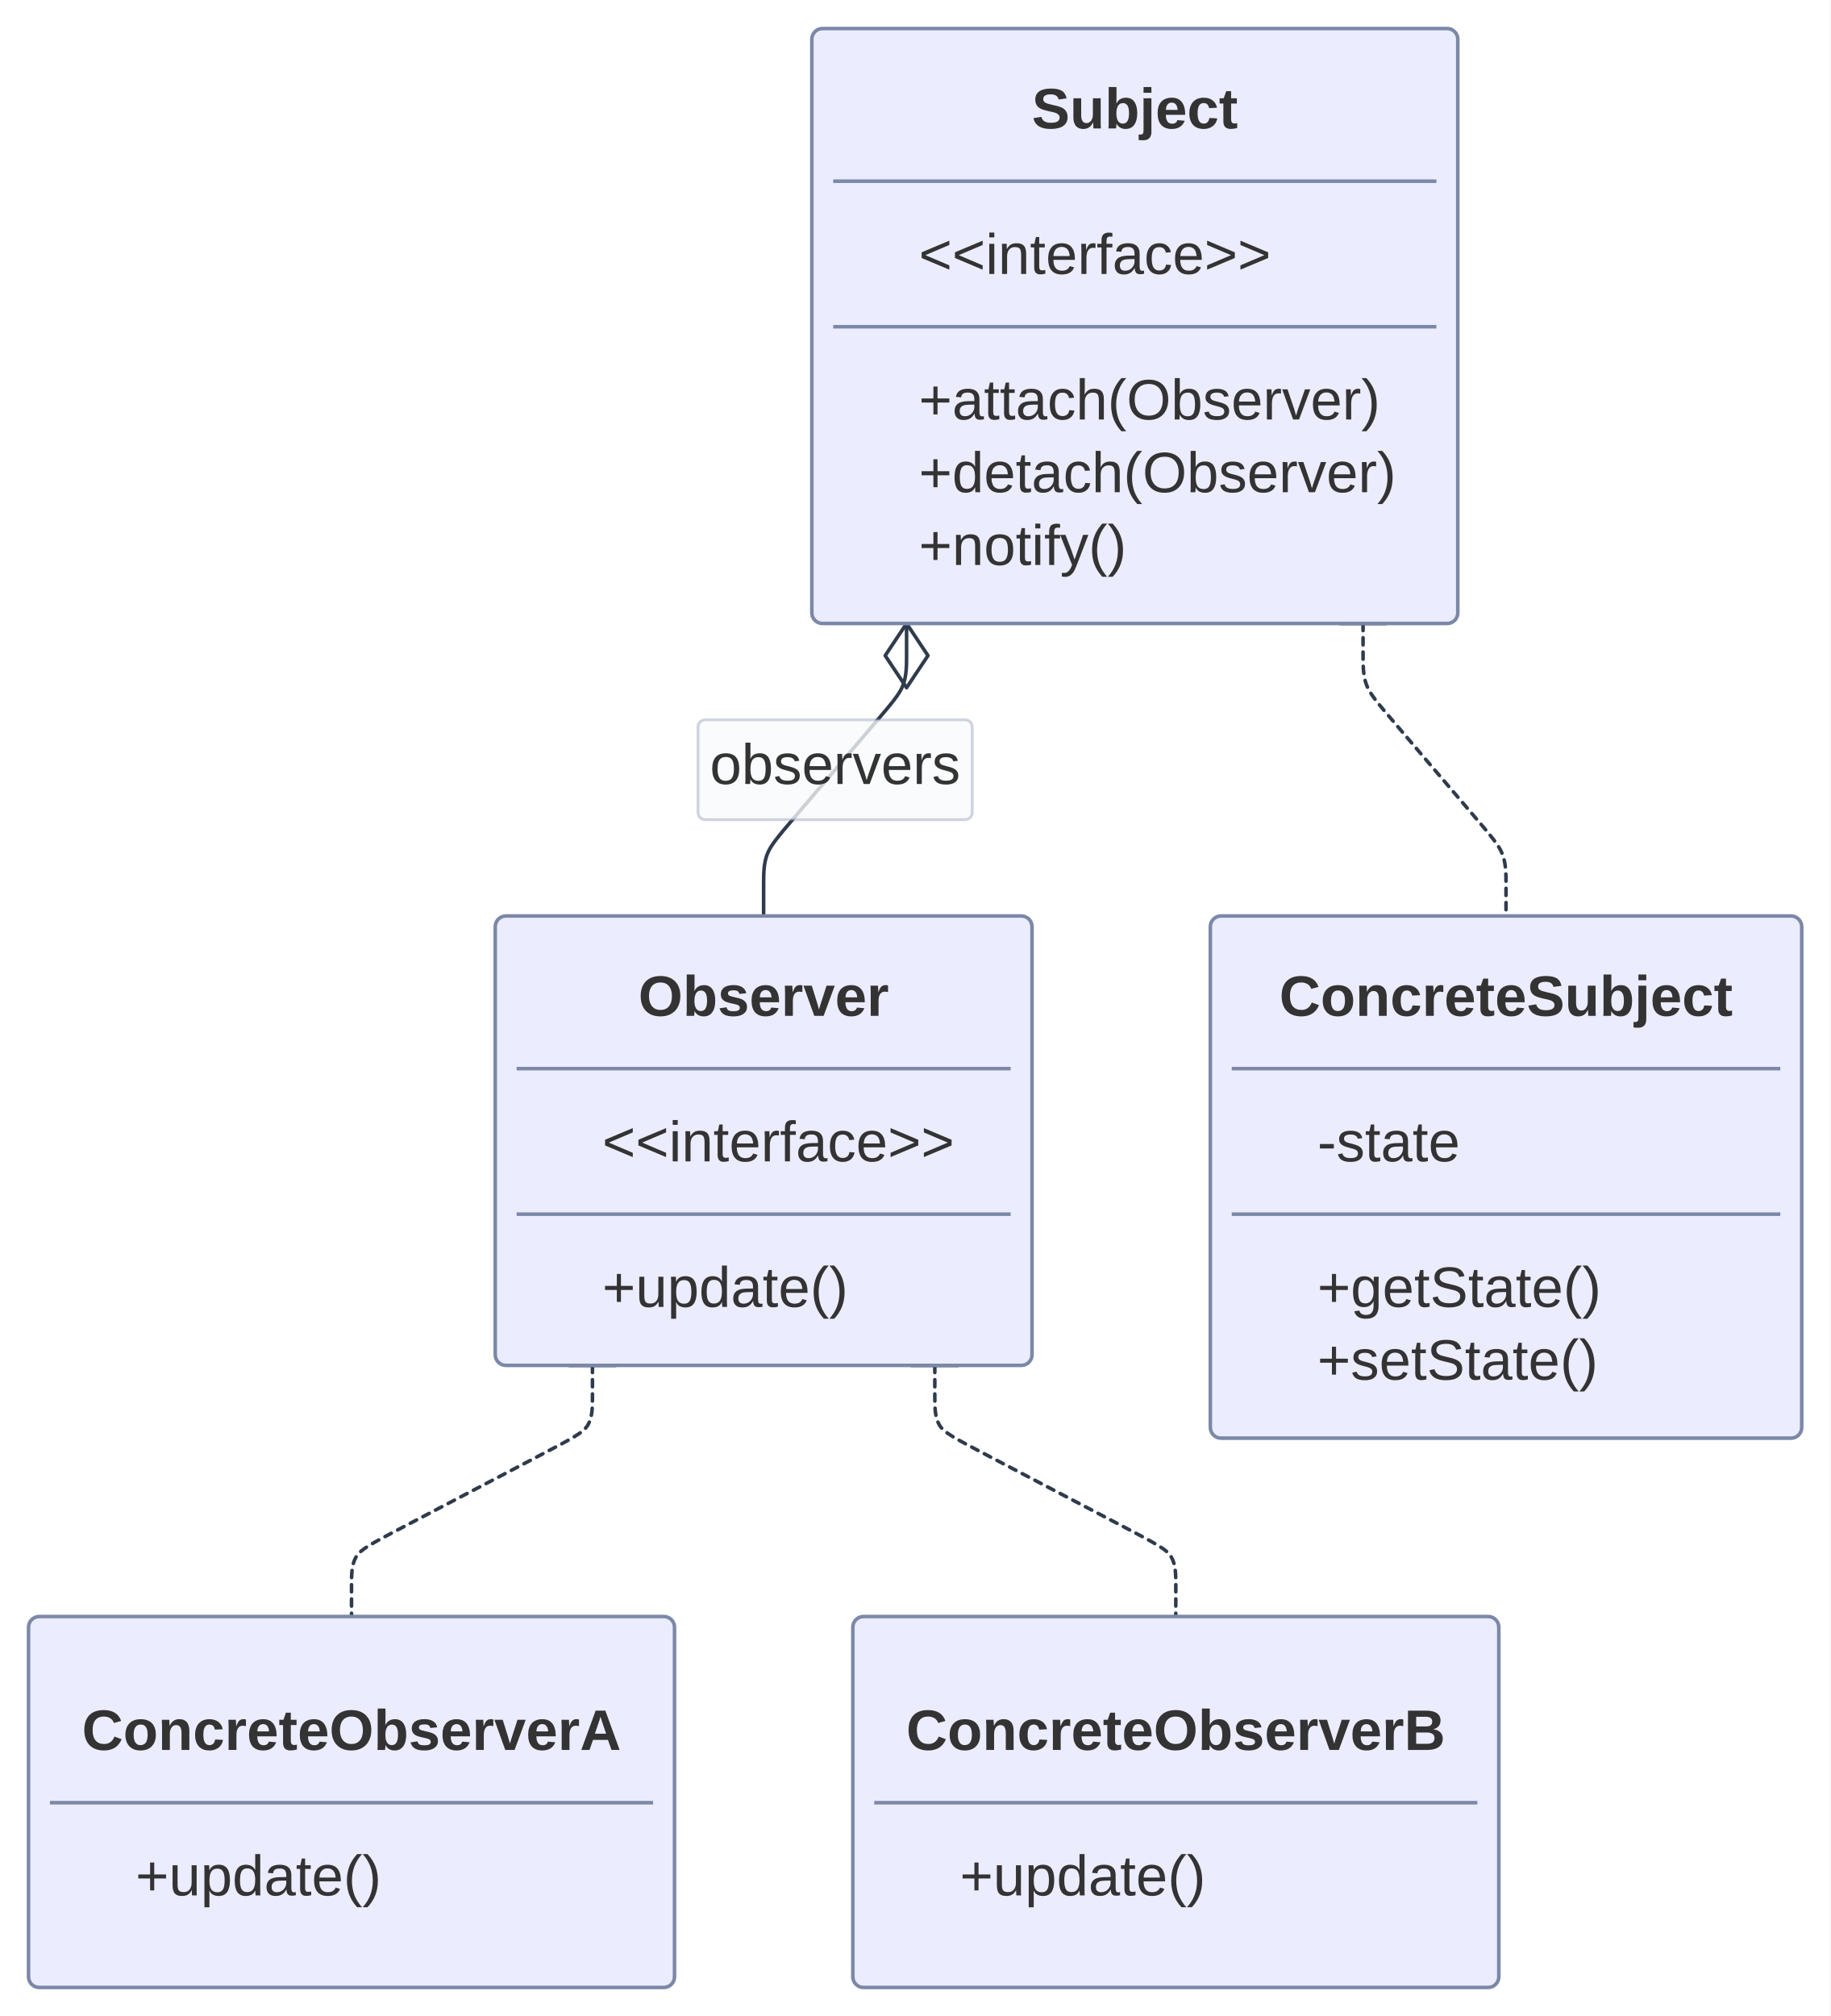
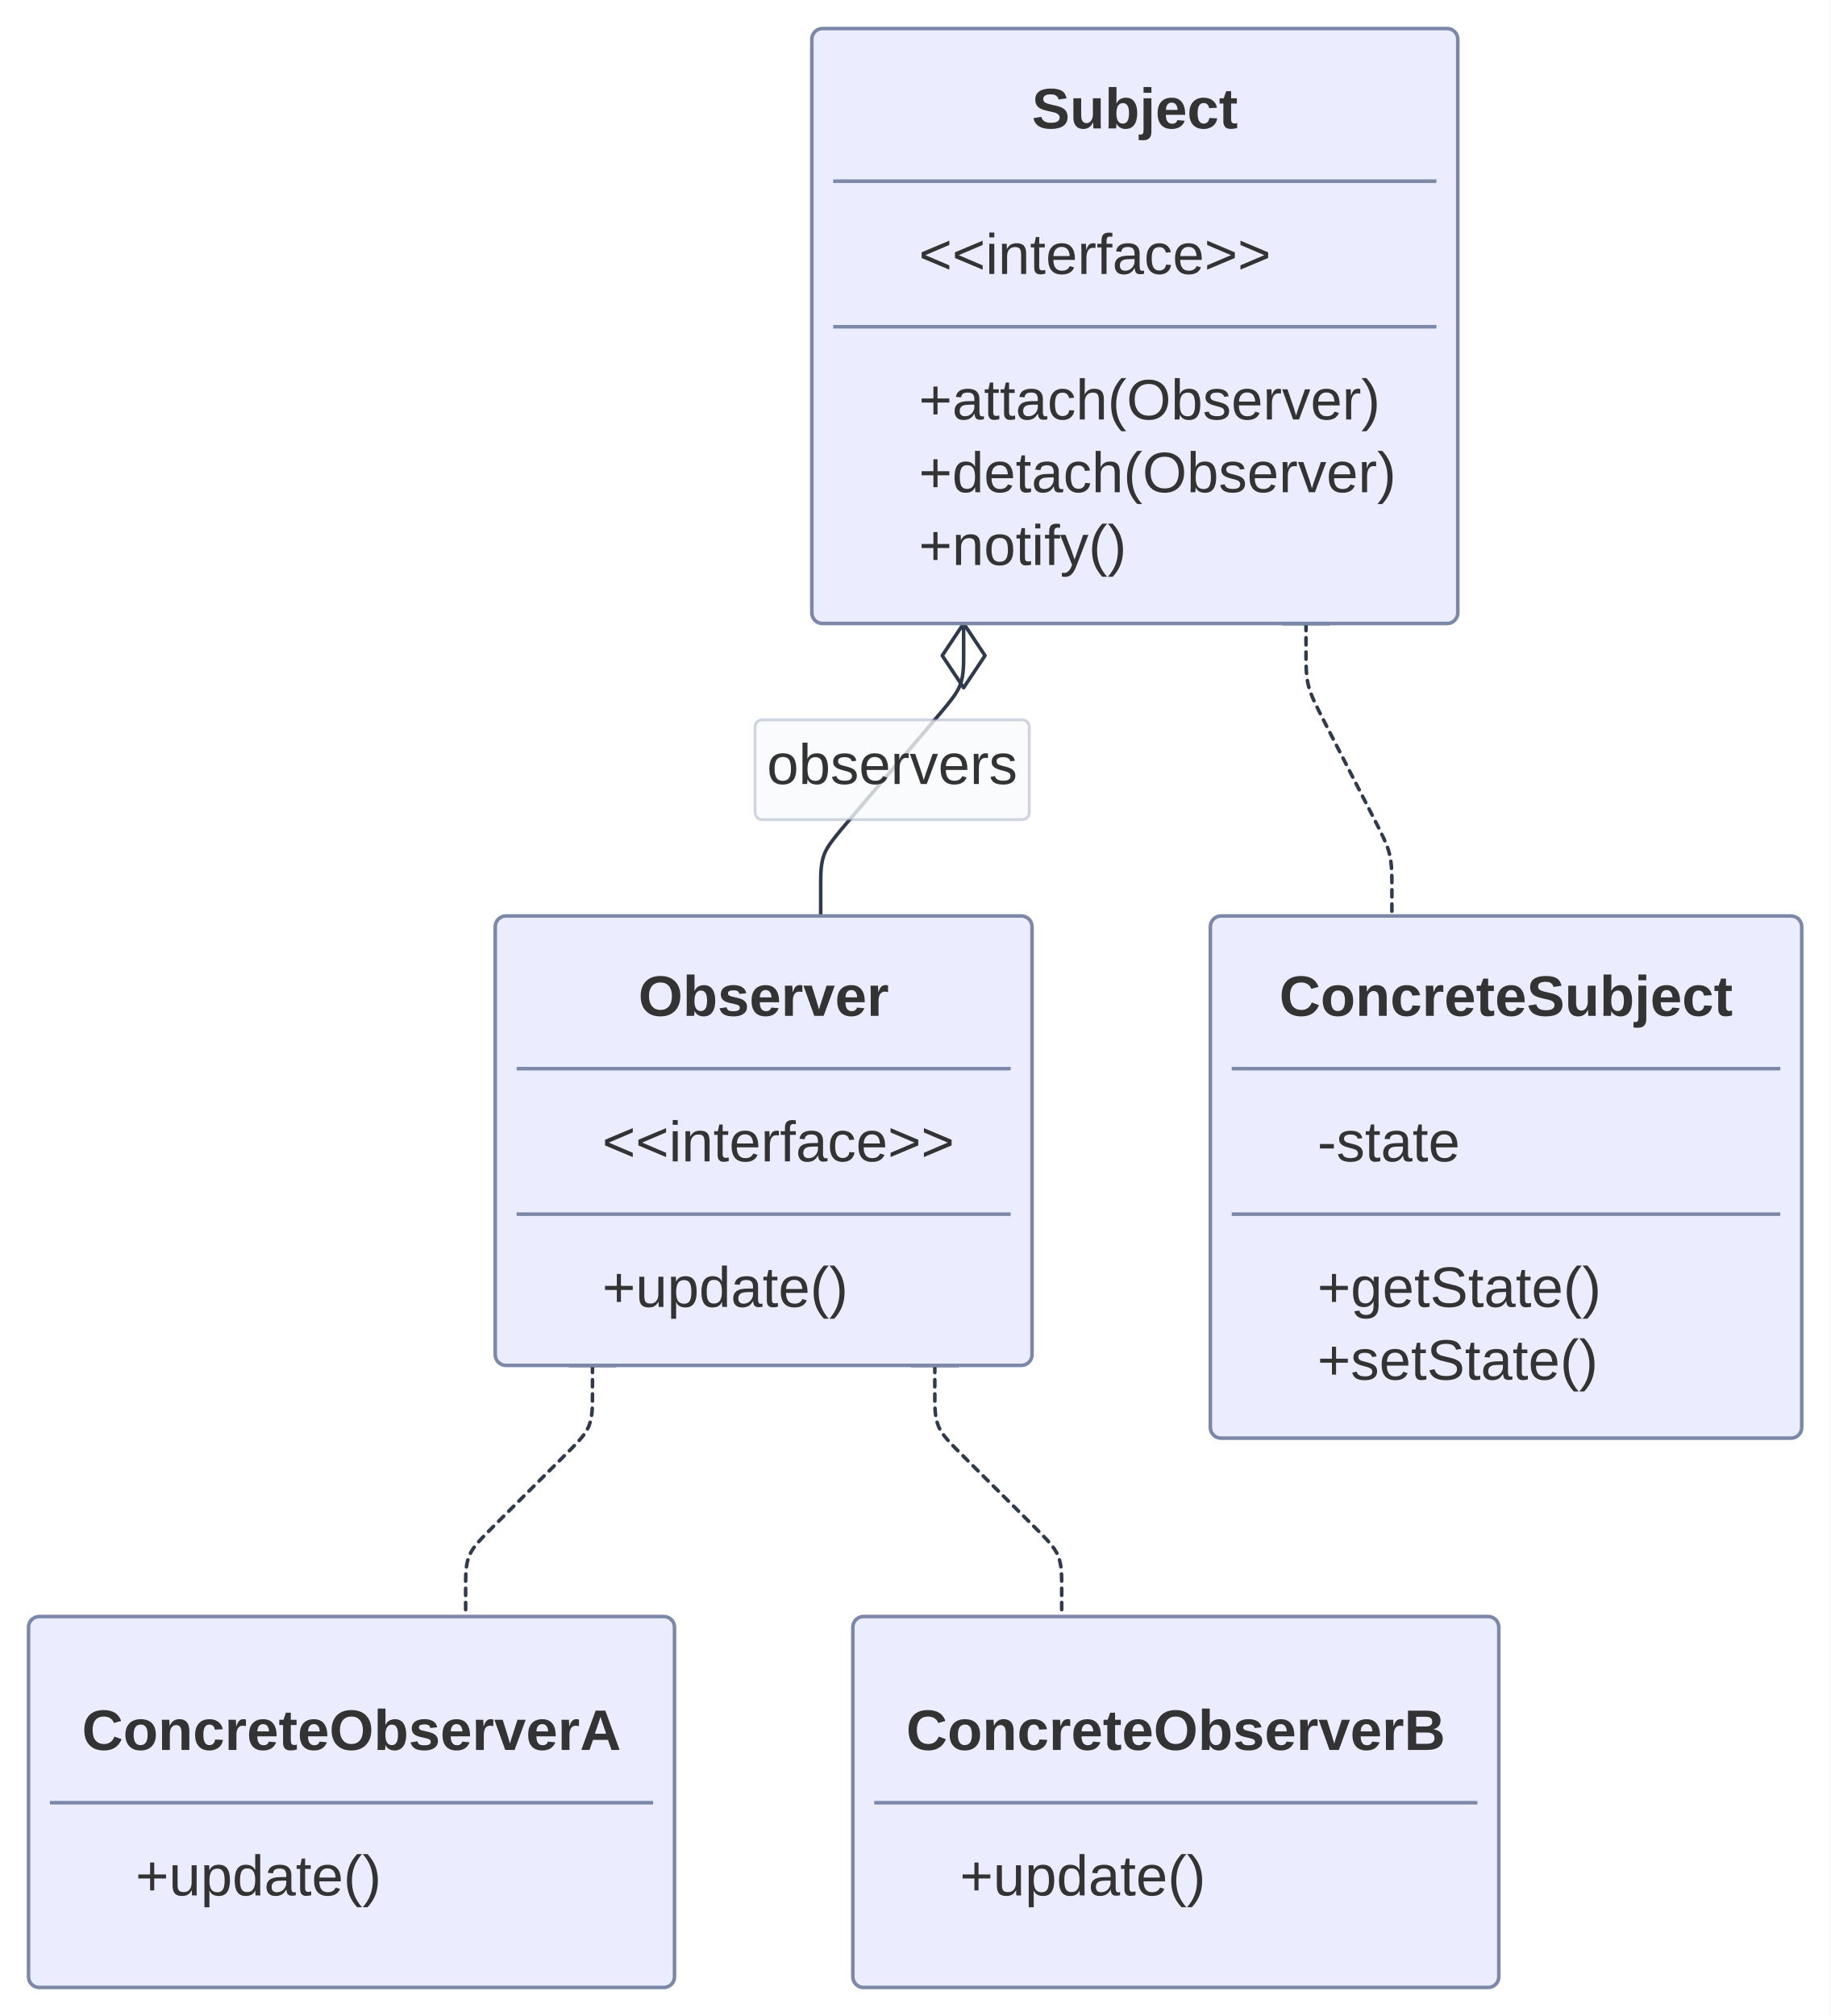
<svg xmlns="http://www.w3.org/2000/svg" width="513.213" height="565.2" viewBox="0 0 513.213 565.2">
  <rect x="0" y="0" width="513.213" height="565.2" fill="#FFFFFF" />
  <defs>
    <marker id="arrow-0" viewBox="0 0 10 10" refX="5" refY="5" markerUnits="userSpaceOnUse" markerWidth="8" markerHeight="8" orient="auto">
      <path d="M 0 0 L 10 5 L 0 10 z" fill="#2F3B4D" stroke="#2F3B4D" stroke-width="1" stroke-dasharray="1,0" />
    </marker>
    <marker id="arrow-start-0" viewBox="0 0 10 10" refX="4.5" refY="5" markerUnits="userSpaceOnUse" markerWidth="8" markerHeight="8" orient="auto">
      <path d="M 0 5 L 10 10 L 10 0 z" fill="#2F3B4D" stroke="#2F3B4D" stroke-width="1" stroke-dasharray="1,0" />
    </marker>
    <marker id="arrow-class-open-0" viewBox="0 0 20 14" refX="1" refY="7" markerUnits="userSpaceOnUse" markerWidth="20" markerHeight="14" orient="auto">
      <path d="M 1 7 L 18 13 V 1 Z" fill="none" stroke="#2F3B4D" stroke-width="1" stroke-dasharray="1,0" />
    </marker>
    <marker id="arrow-class-open-start-0" viewBox="0 0 20 14" refX="18" refY="7" markerUnits="userSpaceOnUse" markerWidth="20" markerHeight="14" orient="auto">
      <path d="M 1 7 L 18 13 V 1 Z" fill="none" stroke="#2F3B4D" stroke-width="1" stroke-dasharray="1,0" />
    </marker>
    <marker id="arrow-class-dep-0" viewBox="0 0 20 14" refX="13" refY="7" markerUnits="userSpaceOnUse" markerWidth="20" markerHeight="14" orient="auto">
      <path d="M 18 7 L 9 13 L 14 7 L 9 1 Z" fill="#2F3B4D" stroke="#2F3B4D" stroke-width="1" stroke-dasharray="1,0" />
    </marker>
    <marker id="arrow-class-dep-start-0" viewBox="0 0 20 14" refX="6" refY="7" markerUnits="userSpaceOnUse" markerWidth="20" markerHeight="14" orient="auto">
      <path d="M 5 7 L 9 13 L 1 7 L 9 1 Z" fill="#2F3B4D" stroke="#2F3B4D" stroke-width="1" stroke-dasharray="1,0" />
    </marker>
  </defs>
-   <path d="M 382.213,174.800L 382.213,176.258C382.213,177.717,382.213,180.633,382.213,183.550C382.213,186.467,382.213,189.383,383.159,191.951C384.106,194.519,385.998,196.738,391.733,203.462C397.468,210.186,407.045,221.414,412.779,228.138C418.514,234.862,420.407,237.081,421.353,239.649C422.300,242.217,422.300,245.133,422.300,248.050C422.300,250.967,422.300,253.883,422.300,255.342L 422.300,256.800" fill="none" stroke="#2F3B4D" stroke-width="1" marker-start="url(#arrow-class-open-start-0)" stroke-dasharray="2" stroke-linecap="round" stroke-linejoin="round" />
-   <path d="M 166.129,382.800L 166.129,384.258C166.129,385.717,166.129,388.633,166.129,391.550C166.129,394.467,166.129,397.383,164.837,399.519C163.545,401.654,160.962,403.007,150.993,408.231C141.025,413.454,123.672,422.546,113.703,427.770C103.735,432.993,101.152,434.346,99.860,436.481C98.568,438.617,98.568,441.533,98.568,444.450C98.568,447.367,98.568,450.283,98.568,451.742L 98.568,453.200" fill="none" stroke="#2F3B4D" stroke-width="1" marker-start="url(#arrow-class-open-start-0)" stroke-dasharray="2" stroke-linecap="round" stroke-linejoin="round" />
-   <path d="M 262.129,382.800L 262.129,384.258C262.129,385.717,262.129,388.633,262.129,391.550C262.129,394.467,262.129,397.383,263.420,399.518C264.712,401.653,267.296,403.007,277.267,408.230C287.237,413.453,304.596,422.547,314.566,427.770C324.537,432.993,327.121,434.347,328.413,436.482C329.704,438.617,329.704,441.533,329.704,444.450C329.704,447.367,329.704,450.283,329.704,451.742L 329.704,453.200" fill="none" stroke="#2F3B4D" stroke-width="1" marker-start="url(#arrow-class-open-start-0)" stroke-dasharray="2" stroke-linecap="round" stroke-linejoin="round" />
-   <path d="M 254.213,174.800L 254.213,176.258C254.213,177.717,254.213,180.633,254.213,183.550C254.213,186.467,254.213,189.383,253.267,191.951C252.320,194.519,250.428,196.738,244.693,203.462C238.959,210.186,229.383,221.414,223.648,228.138C217.914,234.862,216.021,237.081,215.075,239.649C214.129,242.217,214.129,245.133,214.129,248.050C214.129,250.967,214.129,253.883,214.129,255.342L 214.129,256.800" fill="none" stroke="#2F3B4D" stroke-width="1" stroke-linecap="round" stroke-linejoin="round" />
-   <g transform="translate(254.21 174.80) rotate(90.00)">
+   <path d="M 366.213,174.800L 366.213,176.258C366.213,177.717,366.213,180.633,366.213,183.550C366.213,186.467,366.213,189.383,366.878,192.140C367.543,194.896,368.873,197.491,372.223,204.027C375.572,210.562,380.941,221.038,384.290,227.573C387.639,234.109,388.969,236.704,389.635,239.461C390.300,242.217,390.300,245.133,390.300,248.050C390.300,250.967,390.300,253.883,390.300,255.342L 390.300,256.800" fill="none" stroke="#2F3B4D" stroke-width="1" marker-start="url(#arrow-class-open-start-0)" stroke-dasharray="2" stroke-linecap="round" stroke-linejoin="round" />
+   <path d="M 166.129,382.800L 166.129,384.258C166.129,385.717,166.129,388.633,166.129,391.550C166.129,394.467,166.129,397.383,165.095,399.871C164.061,402.358,161.994,404.415,157.101,409.287C152.208,414.158,144.489,421.842,139.595,426.713C134.702,431.585,132.635,433.642,131.602,436.129C130.568,438.617,130.568,441.533,130.568,444.450C130.568,447.367,130.568,450.283,130.568,451.742L 130.568,453.200" fill="none" stroke="#2F3B4D" stroke-width="1" marker-start="url(#arrow-class-open-start-0)" stroke-dasharray="2" stroke-linecap="round" stroke-linejoin="round" />
+   <path d="M 262.129,382.800L 262.129,384.258C262.129,385.717,262.129,388.633,262.129,391.550C262.129,394.467,262.129,397.383,263.162,399.870C264.196,402.357,266.264,404.415,271.159,409.286C276.055,414.157,283.778,421.843,288.674,426.714C293.569,431.585,295.637,433.643,296.671,436.130C297.704,438.617,297.704,441.533,297.704,444.450C297.704,447.367,297.704,450.283,297.704,451.742L 297.704,453.200" fill="none" stroke="#2F3B4D" stroke-width="1" marker-start="url(#arrow-class-open-start-0)" stroke-dasharray="2" stroke-linecap="round" stroke-linejoin="round" />
+   <path d="M 270.213,174.800L 270.213,176.258C270.213,177.717,270.213,180.633,270.213,183.550C270.213,186.467,270.213,189.383,269.267,191.951C268.320,194.519,266.428,196.738,260.693,203.462C254.959,210.186,245.383,221.414,239.648,228.138C233.914,234.862,232.021,237.081,231.075,239.649C230.129,242.217,230.129,245.133,230.129,248.050C230.129,250.967,230.129,253.883,230.129,255.342L 230.129,256.800" fill="none" stroke="#2F3B4D" stroke-width="1" stroke-linecap="round" stroke-linejoin="round" />
+   <g transform="translate(270.21 174.80) rotate(90.00)">
    <polygon points="0,0 9,6 18,0 9,-6" fill="none" stroke="#2F3B4D" stroke-width="1" stroke-linejoin="round" stroke-linecap="round" />
  </g>
-   <rect x="195.72" y="201.80" width="76.90" height="28.00" rx="2" ry="2" fill="rgba(248,250,252, 0.92)" fill-opacity="0.85" stroke="#7B88A8" stroke-opacity="0.35" stroke-width="0.8" />
-   <text x="234.17" y="219.80" text-anchor="middle" font-family="'trebuchet ms', verdana, arial, sans-serif" font-size="16" fill="#333333">
-     <tspan x="234.17" dy="0.00">observers</tspan>
+   <rect x="211.72" y="201.80" width="76.90" height="28.00" rx="2" ry="2" fill="rgba(248,250,252, 0.92)" fill-opacity="0.85" stroke="#7B88A8" stroke-opacity="0.35" stroke-width="0.8" />
+   <text x="250.17" y="219.80" text-anchor="middle" font-family="'trebuchet ms', verdana, arial, sans-serif" font-size="16" fill="#333333">
+     <tspan x="250.17" dy="0.00">observers</tspan>
  </text>
  <rect x="8.00" y="453.20" width="181.14" height="104.00" rx="3" ry="3" fill="#ECECFF" stroke="#7B88A8" stroke-width="1" stroke-linejoin="round" stroke-linecap="round" />
  <line x1="14.00" y1="505.40" x2="183.14" y2="505.40" stroke="#7B88A8" stroke-width="1.0" />
  <text x="98.57" y="490.60" text-anchor="middle" font-family="'trebuchet ms', verdana, arial, sans-serif" font-size="16" fill="#333333">
    <tspan x="98.57" dy="0.00" font-weight="600">ConcreteObserverA</tspan>
  </text>
  <text x="38.00" y="531.40" text-anchor="start" font-family="'trebuchet ms', verdana, arial, sans-serif" font-size="16" fill="#333333">
    <tspan x="38.00" dy="0.00">+update()</tspan>
  </text>
  <rect x="239.14" y="453.20" width="181.14" height="104.00" rx="3" ry="3" fill="#ECECFF" stroke="#7B88A8" stroke-width="1" stroke-linejoin="round" stroke-linecap="round" />
  <line x1="245.14" y1="505.40" x2="414.27" y2="505.40" stroke="#7B88A8" stroke-width="1.0" />
  <text x="329.70" y="490.60" text-anchor="middle" font-family="'trebuchet ms', verdana, arial, sans-serif" font-size="16" fill="#333333">
    <tspan x="329.70" dy="0.00" font-weight="600">ConcreteObserverB</tspan>
  </text>
  <text x="269.14" y="531.40" text-anchor="start" font-family="'trebuchet ms', verdana, arial, sans-serif" font-size="16" fill="#333333">
    <tspan x="269.14" dy="0.00">+update()</tspan>
  </text>
  <rect x="339.39" y="256.80" width="165.83" height="146.40" rx="3" ry="3" fill="#ECECFF" stroke="#7B88A8" stroke-width="1" stroke-linejoin="round" stroke-linecap="round" />
  <line x1="345.39" y1="299.60" x2="499.21" y2="299.60" stroke="#7B88A8" stroke-width="1.0" />
  <line x1="345.39" y1="340.40" x2="499.21" y2="340.40" stroke="#7B88A8" stroke-width="1.0" />
  <text x="422.30" y="284.80" text-anchor="middle" font-family="'trebuchet ms', verdana, arial, sans-serif" font-size="16" fill="#333333">
    <tspan x="422.30" dy="0.00" font-weight="600">ConcreteSubject</tspan>
  </text>
  <text x="369.39" y="325.60" text-anchor="start" font-family="'trebuchet ms', verdana, arial, sans-serif" font-size="16" fill="#333333">
    <tspan x="369.39" dy="0.00">-state</tspan>
    <tspan x="369.39" dy="40.80">+getState()</tspan>
    <tspan x="369.39" dy="20.40">+setState()</tspan>
  </text>
  <rect x="138.87" y="256.80" width="150.52" height="126.00" rx="3" ry="3" fill="#ECECFF" stroke="#7B88A8" stroke-width="1" stroke-linejoin="round" stroke-linecap="round" />
  <line x1="144.87" y1="299.60" x2="283.39" y2="299.60" stroke="#7B88A8" stroke-width="1.0" />
  <line x1="144.87" y1="340.40" x2="283.39" y2="340.40" stroke="#7B88A8" stroke-width="1.0" />
  <text x="214.13" y="284.80" text-anchor="middle" font-family="'trebuchet ms', verdana, arial, sans-serif" font-size="16" fill="#333333">
    <tspan x="214.13" dy="0.00" font-weight="600">Observer</tspan>
  </text>
  <text x="168.87" y="325.60" text-anchor="start" font-family="'trebuchet ms', verdana, arial, sans-serif" font-size="16" fill="#333333">
    <tspan x="168.87" dy="0.00">&lt;&lt;interface&gt;&gt;</tspan>
    <tspan x="168.87" dy="40.80">+update()</tspan>
  </text>
  <rect x="227.64" y="8.00" width="181.14" height="166.80" rx="3" ry="3" fill="#ECECFF" stroke="#7B88A8" stroke-width="1" stroke-linejoin="round" stroke-linecap="round" />
  <line x1="233.64" y1="50.80" x2="402.78" y2="50.80" stroke="#7B88A8" stroke-width="1.0" />
  <line x1="233.64" y1="91.60" x2="402.78" y2="91.60" stroke="#7B88A8" stroke-width="1.0" />
  <text x="318.21" y="36.00" text-anchor="middle" font-family="'trebuchet ms', verdana, arial, sans-serif" font-size="16" fill="#333333">
    <tspan x="318.21" dy="0.00" font-weight="600">Subject</tspan>
  </text>
  <text x="257.64" y="76.80" text-anchor="start" font-family="'trebuchet ms', verdana, arial, sans-serif" font-size="16" fill="#333333">
    <tspan x="257.64" dy="0.00">&lt;&lt;interface&gt;&gt;</tspan>
    <tspan x="257.64" dy="40.80">+attach(Observer)</tspan>
    <tspan x="257.64" dy="20.40">+detach(Observer)</tspan>
    <tspan x="257.64" dy="20.40">+notify()</tspan>
  </text>
</svg>
